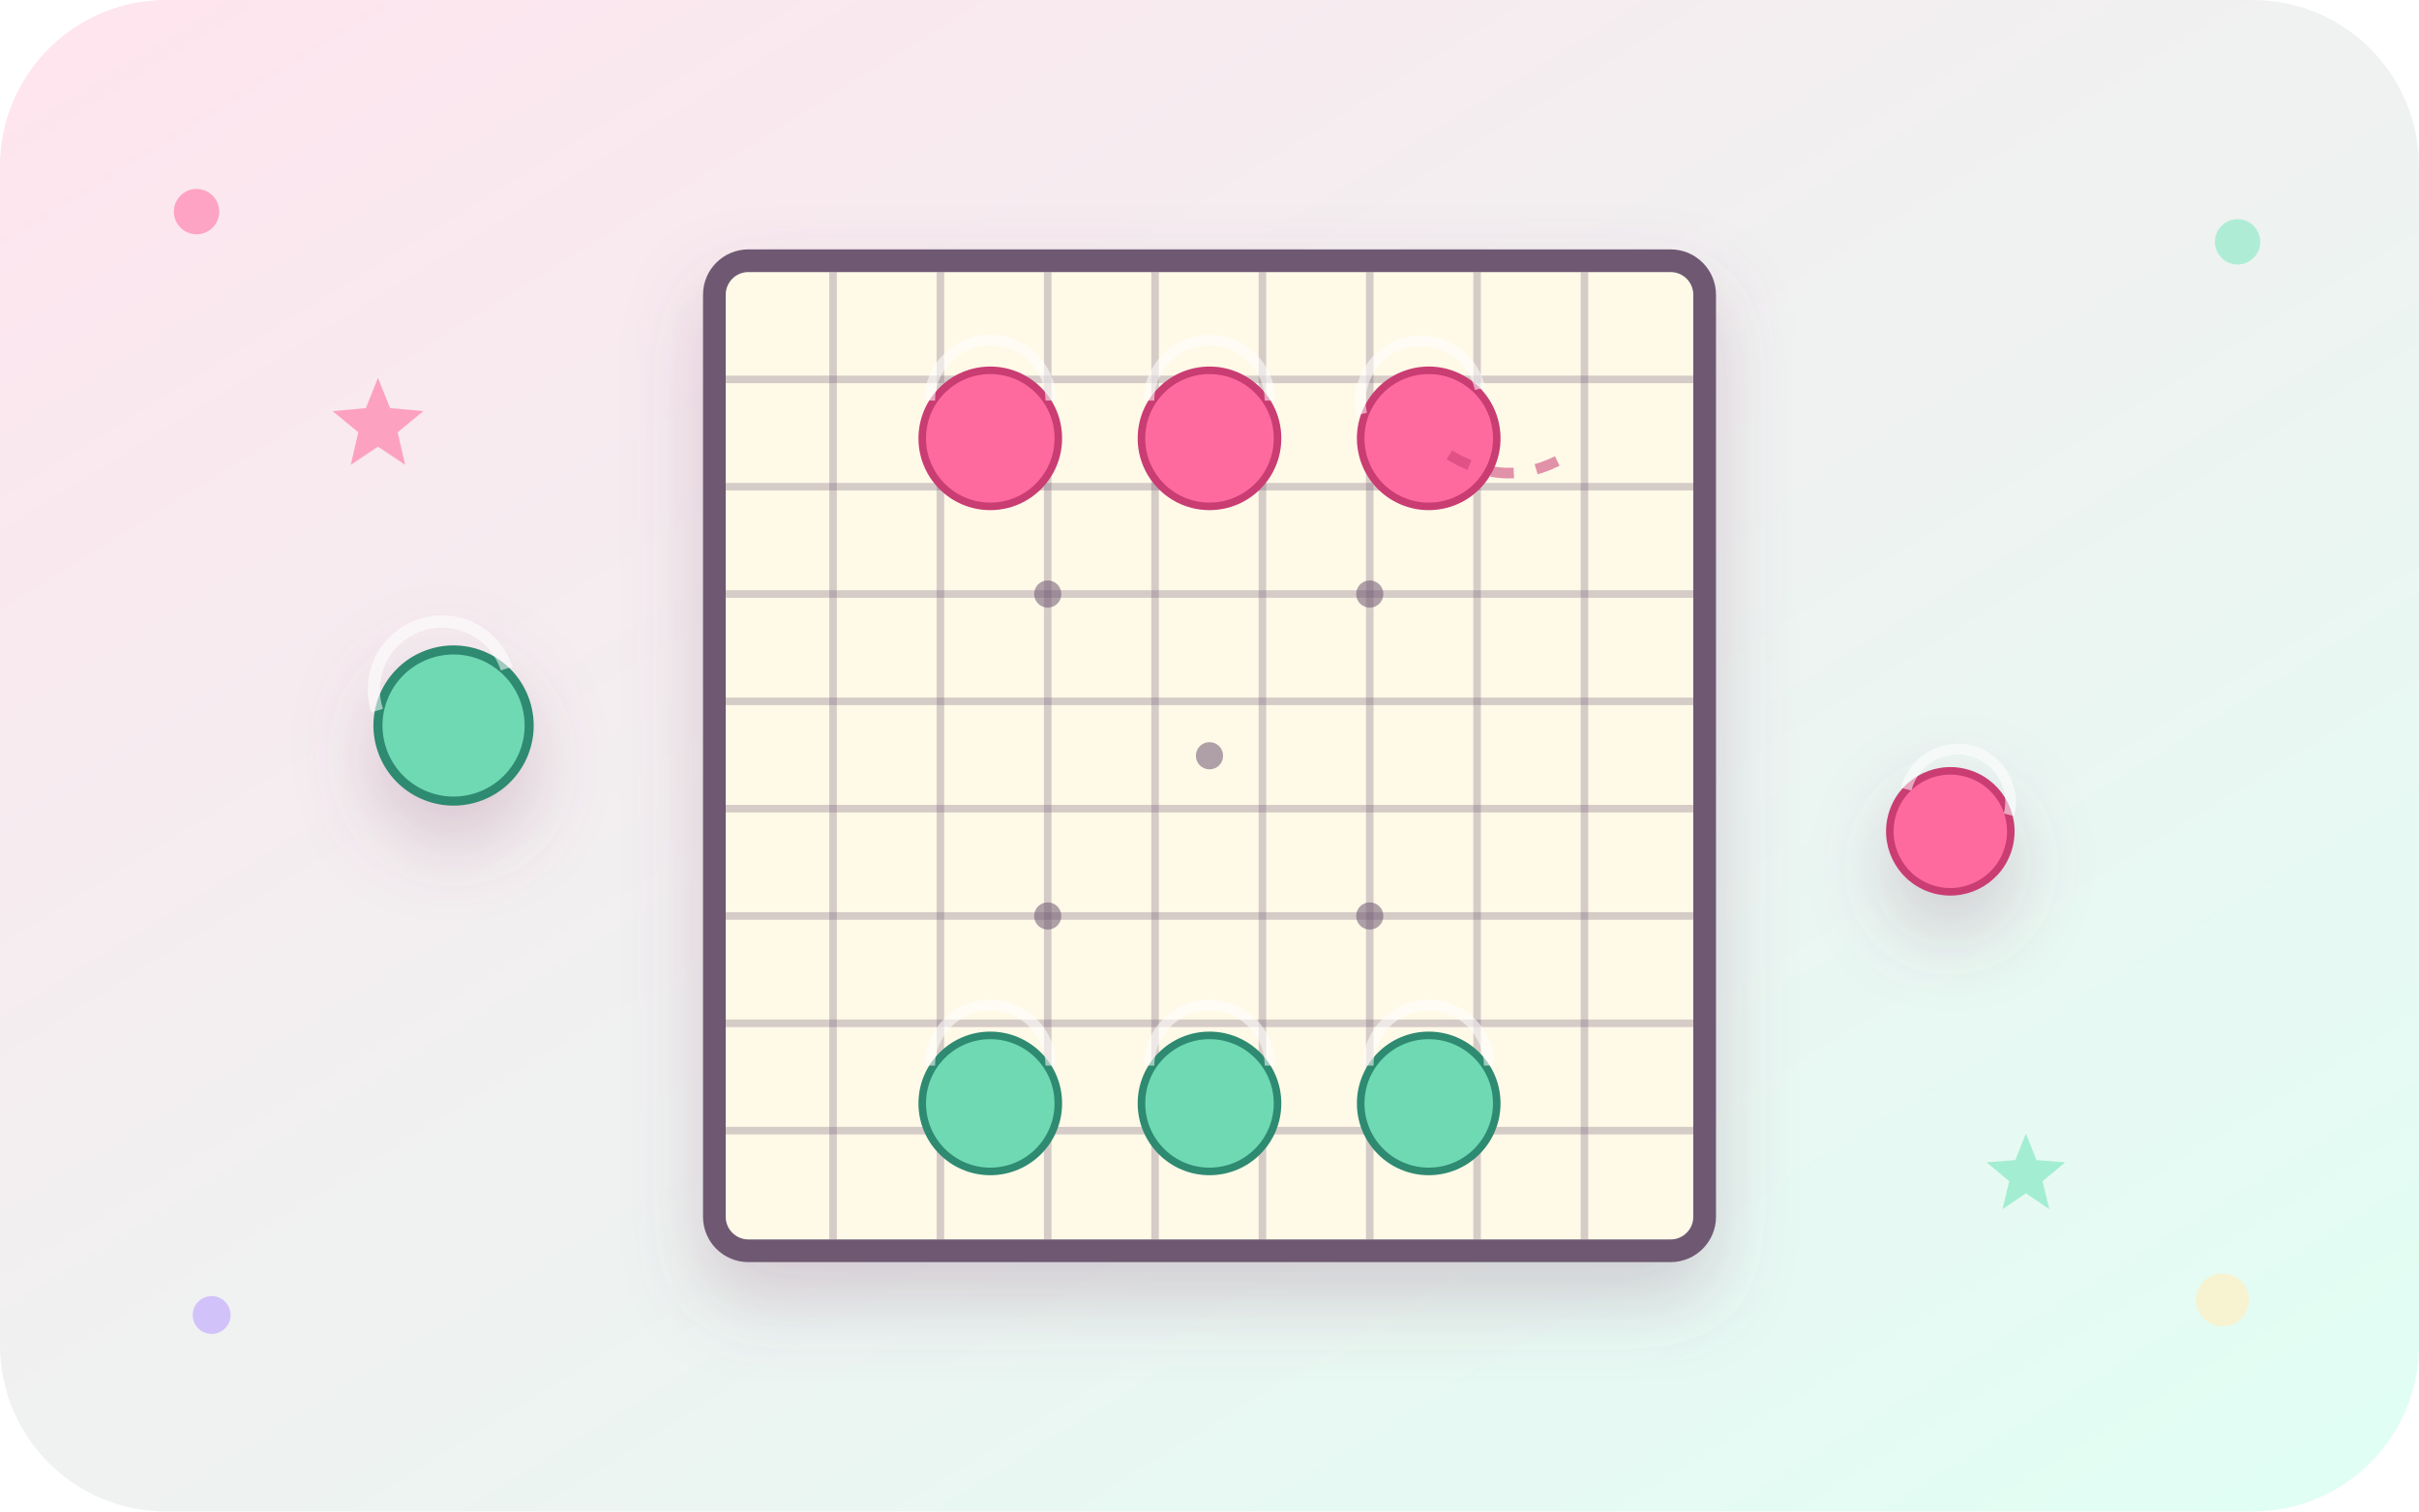
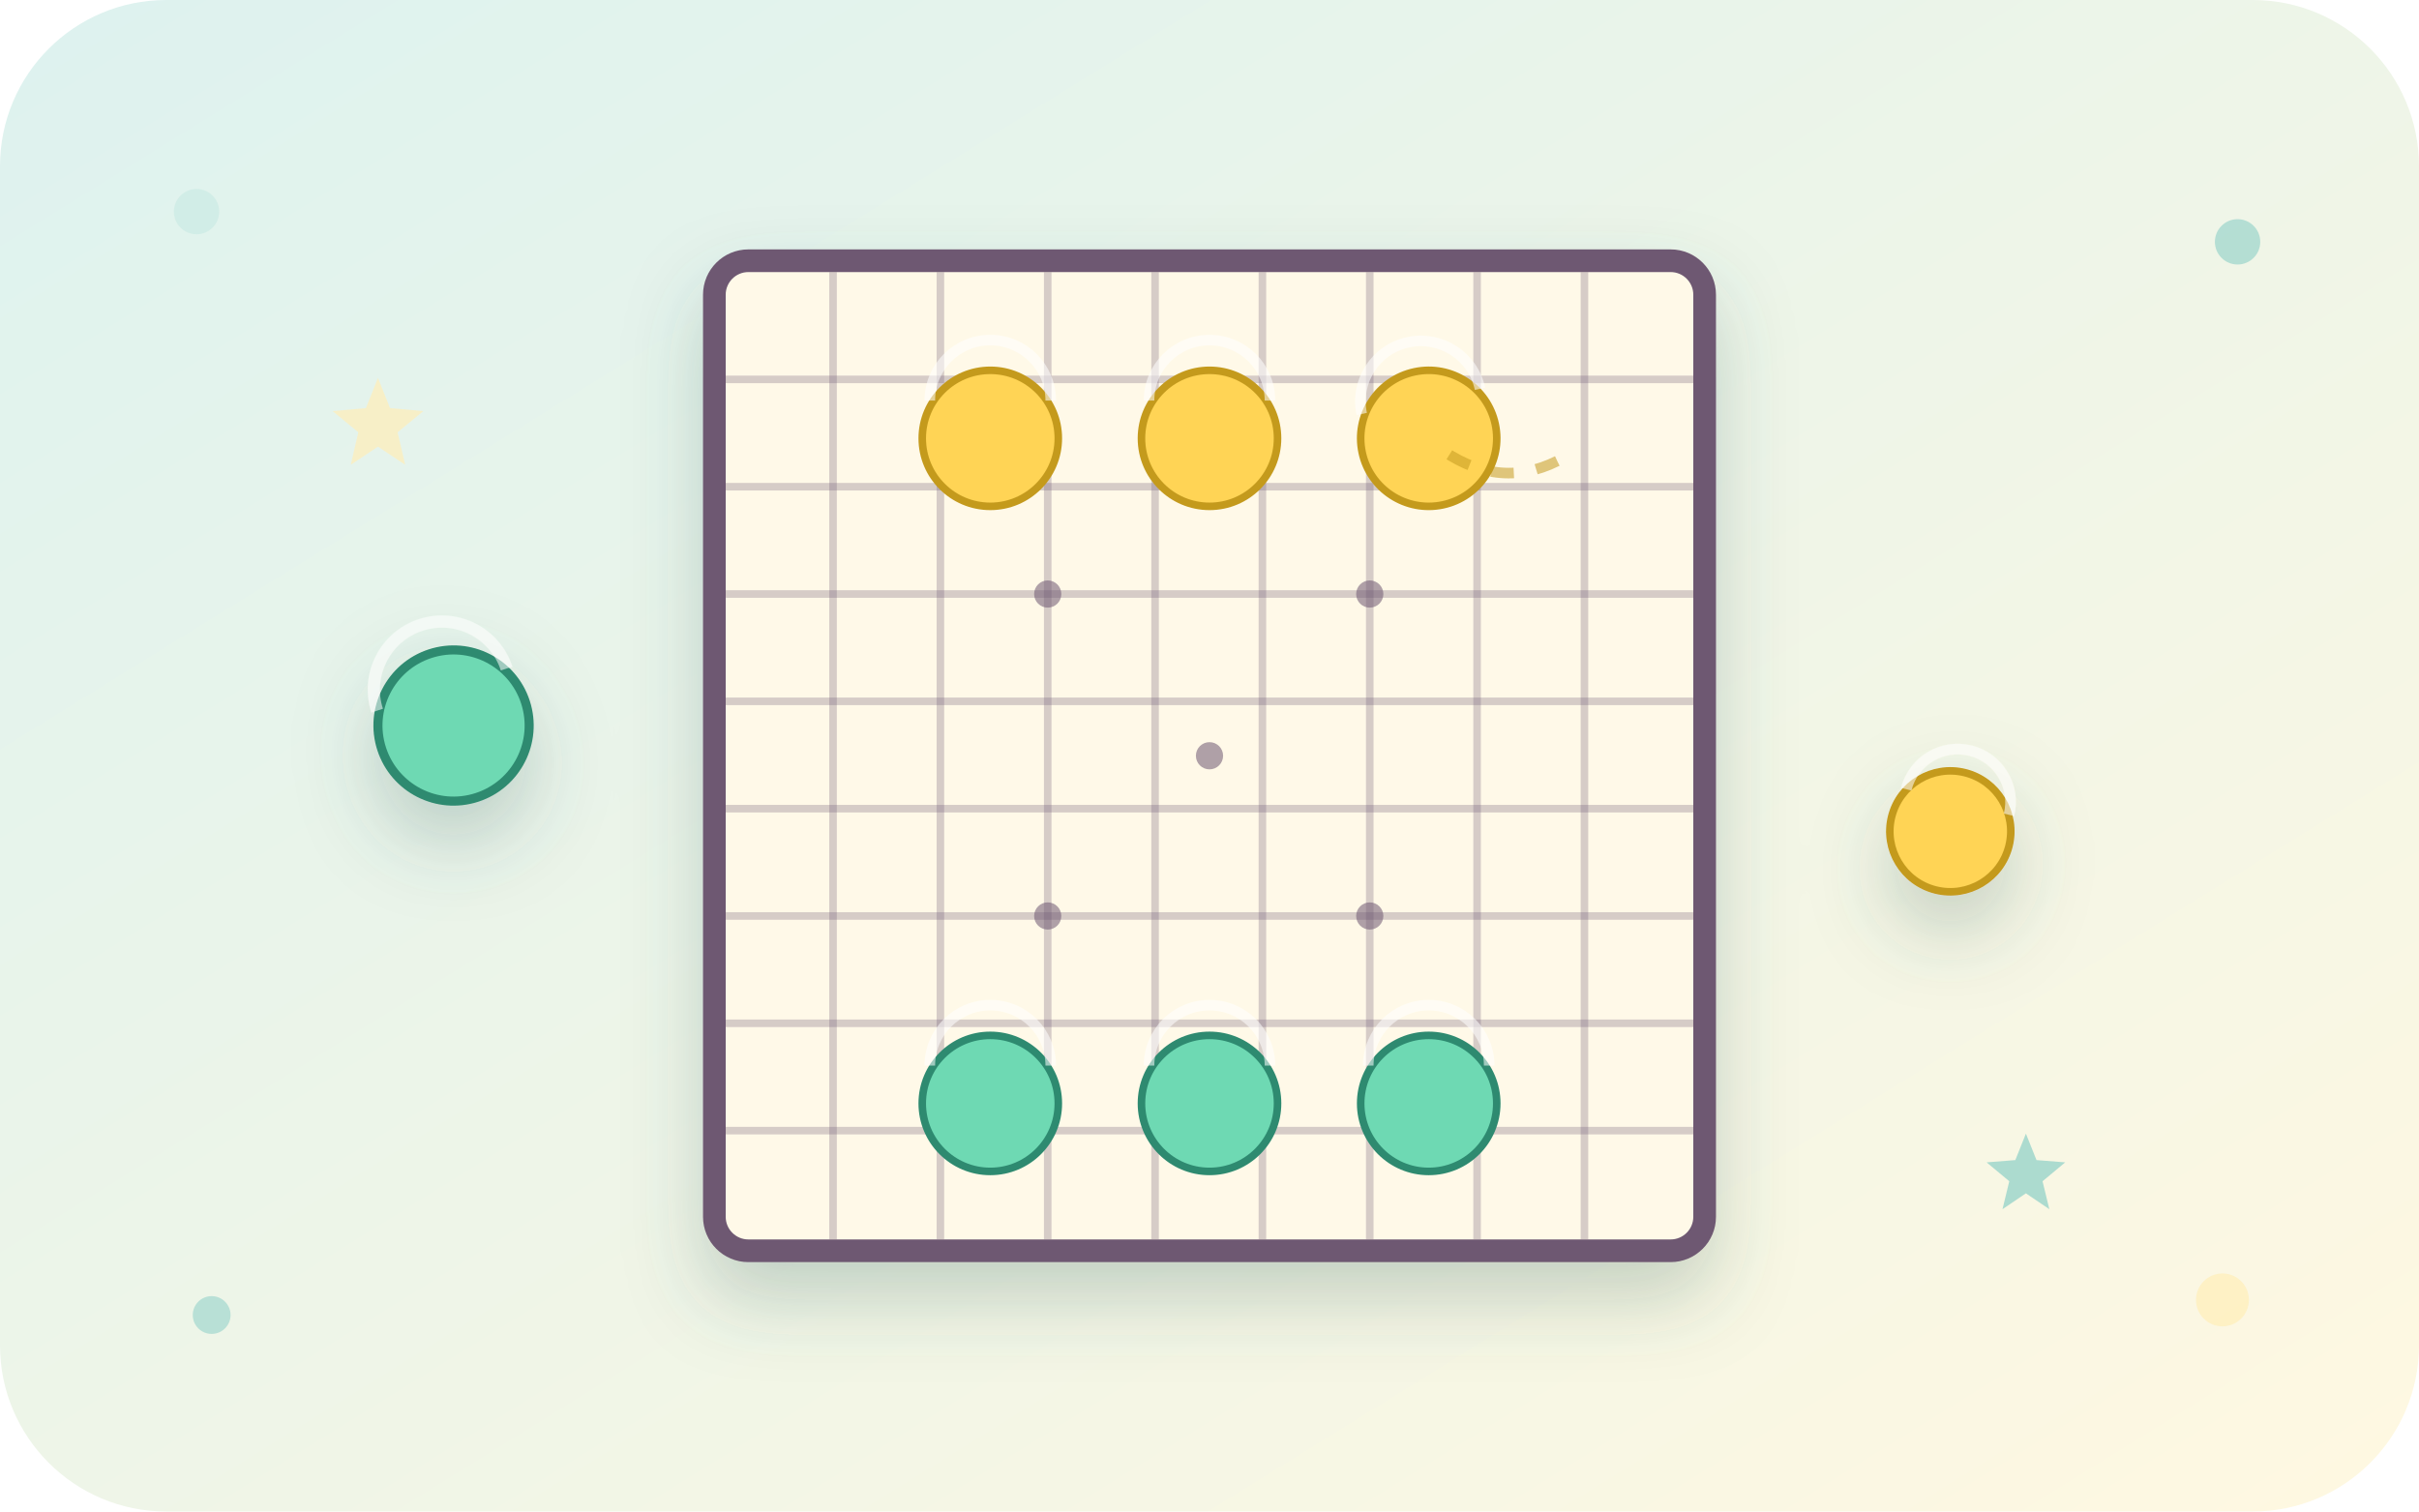
<svg xmlns="http://www.w3.org/2000/svg" viewBox="0 0 320 200">
  <defs>
    <linearGradient id="algagiBg" x1="0" y1="0" x2="1" y2="1">
-       <stop offset="0%" stop-color="#ffe4ee" />
-       <stop offset="100%" stop-color="#e0fff4" />
+       <stop offset="0%" stop-color="#ddf2ef" />
+       <stop offset="100%" stop-color="#fff8e1" />
    </linearGradient>
    <filter id="lift" x="-35%" y="-35%" width="170%" height="170%">
-       <feDropShadow dx="0" dy="5" stdDeviation="5" flood-color="#8a5a78" flood-opacity="0.26" />
+       <feDropShadow dx="0" dy="5" stdDeviation="5" flood-color="#3a6b63" flood-opacity="0.26" />
    </filter>
  </defs>
  <rect x="0" y="0" width="320" height="200" rx="22" fill="url(#algagiBg)" />
-   <circle cx="26" cy="28" r="3" fill="#ff6b9e" opacity="0.55" />
-   <circle cx="296" cy="32" r="3" fill="#86e8c4" opacity="0.6" />
-   <circle cx="28" cy="174" r="2.5" fill="#b89aff" opacity="0.55" />
-   <circle cx="294" cy="172" r="3.5" fill="#ffeec2" opacity="0.7" />
-   <path d="M 50 50 l 1.6 4 4.4 0.4 -3.4 2.8 1 4.3 -3.6 -2.4 -3.6 2.4 1 -4.3 -3.4 -2.8 4.4 -0.4 z" fill="#ff82ac" opacity="0.7" />
-   <path d="M 268 150 l 1.4 3.5 3.8 0.3 -3 2.5 0.9 3.7 -3.1 -2.1 -3.1 2.1 0.9 -3.7 -3 -2.5 3.8 -0.3 z" fill="#86e8c4" opacity="0.7" />
+   <circle cx="26" cy="28" r="3" fill="#c5e8e1" opacity="0.55" />
+   <circle cx="296" cy="32" r="3" fill="#8ccfc6" opacity="0.6" />
+   <circle cx="28" cy="174" r="2.5" fill="#8ccfc6" opacity="0.55" />
+   <circle cx="294" cy="172" r="3.5" fill="#ffeeb8" opacity="0.7" />
+   <path d="M 50 50 l 1.6 4 4.4 0.4 -3.4 2.8 1 4.3 -3.6 -2.4 -3.6 2.4 1 -4.3 -3.4 -2.8 4.4 -0.4 z" fill="#ffeeb8" opacity="0.7" />
+   <path d="M 268 150 l 1.4 3.5 3.8 0.3 -3 2.5 0.9 3.7 -3.1 -2.1 -3.1 2.1 0.9 -3.7 -3 -2.5 3.8 -0.3 z" fill="#8ccfc6" opacity="0.7" />
  <g filter="url(#lift)">
    <g transform="translate(96, 36)">
      <rect x="-3" y="-3" width="134" height="134" rx="6" fill="#6e5872" />
      <rect x="0" y="0" width="128" height="128" rx="3" fill="#fff9e8" />
      <g stroke="rgba(110, 88, 114, 0.28)" stroke-width="1" fill="none">
        <line x1="14.2" y1="0" x2="14.2" y2="128" />
        <line x1="28.4" y1="0" x2="28.4" y2="128" />
        <line x1="42.6" y1="0" x2="42.6" y2="128" />
        <line x1="56.8" y1="0" x2="56.8" y2="128" />
        <line x1="71" y1="0" x2="71" y2="128" />
        <line x1="85.2" y1="0" x2="85.2" y2="128" />
        <line x1="99.4" y1="0" x2="99.4" y2="128" />
        <line x1="113.6" y1="0" x2="113.6" y2="128" />
        <line x1="0" y1="14.2" x2="128" y2="14.2" />
        <line x1="0" y1="28.4" x2="128" y2="28.4" />
        <line x1="0" y1="42.6" x2="128" y2="42.6" />
        <line x1="0" y1="56.8" x2="128" y2="56.8" />
        <line x1="0" y1="71" x2="128" y2="71" />
        <line x1="0" y1="85.2" x2="128" y2="85.2" />
        <line x1="0" y1="99.4" x2="128" y2="99.4" />
        <line x1="0" y1="113.6" x2="128" y2="113.6" />
      </g>
      <circle cx="42.6" cy="42.6" r="1.8" fill="rgba(110, 88, 114, 0.55)" />
      <circle cx="85.2" cy="42.6" r="1.8" fill="rgba(110, 88, 114, 0.55)" />
      <circle cx="42.6" cy="85.2" r="1.8" fill="rgba(110, 88, 114, 0.55)" />
      <circle cx="85.2" cy="85.2" r="1.8" fill="rgba(110, 88, 114, 0.55)" />
      <circle cx="64" cy="64" r="1.8" fill="rgba(110, 88, 114, 0.55)" />
      <g>
        <circle cx="35" cy="110" r="9" fill="#6ed9b3" stroke="#2e8a70" stroke-width="1" />
        <path d="M 27 105 a 8 8 0 0 1 16 0" stroke="rgba(255,255,255,0.55)" stroke-width="1.4" fill="none" />
      </g>
      <g>
        <circle cx="64" cy="110" r="9" fill="#6ed9b3" stroke="#2e8a70" stroke-width="1" />
        <path d="M 56 105 a 8 8 0 0 1 16 0" stroke="rgba(255,255,255,0.55)" stroke-width="1.4" fill="none" />
      </g>
      <g>
        <circle cx="93" cy="110" r="9" fill="#6ed9b3" stroke="#2e8a70" stroke-width="1" />
        <path d="M 85 105 a 8 8 0 0 1 16 0" stroke="rgba(255,255,255,0.55)" stroke-width="1.4" fill="none" />
      </g>
      <g>
-         <circle cx="35" cy="22" r="9" fill="#ff6b9e" stroke="#c93d73" stroke-width="1" />
+         <circle cx="35" cy="22" r="9" fill="#ffd454" stroke="#c49a1f" stroke-width="1" />
        <path d="M 27 17 a 8 8 0 0 1 16 0" stroke="rgba(255,255,255,0.55)" stroke-width="1.4" fill="none" />
      </g>
      <g>
-         <circle cx="64" cy="22" r="9" fill="#ff6b9e" stroke="#c93d73" stroke-width="1" />
+         <circle cx="64" cy="22" r="9" fill="#ffd454" stroke="#c49a1f" stroke-width="1" />
        <path d="M 56 17 a 8 8 0 0 1 16 0" stroke="rgba(255,255,255,0.55)" stroke-width="1.4" fill="none" />
      </g>
      <g transform="translate(93, 22) rotate(-12)">
-         <circle cx="0" cy="0" r="9" fill="#ff6b9e" stroke="#c93d73" stroke-width="1" />
+         <circle cx="0" cy="0" r="9" fill="#ffd454" stroke="#c49a1f" stroke-width="1" />
        <path d="M -8 -5 a 8 8 0 0 1 16 0" stroke="rgba(255,255,255,0.55)" stroke-width="1.4" fill="none" />
      </g>
-       <path d="M 110 25 q -8 4 -16 -2" stroke="#c93d73" stroke-width="1.4" fill="none" stroke-dasharray="3 3" opacity="0.55" />
+       <path d="M 110 25 q -8 4 -16 -2" stroke="#c49a1f" stroke-width="1.4" fill="none" stroke-dasharray="3 3" opacity="0.55" />
    </g>
    <g transform="translate(60, 96) rotate(-18)">
      <circle cx="0" cy="0" r="10" fill="#6ed9b3" stroke="#2e8a70" stroke-width="1.2" />
      <path d="M -9 -5 a 9 9 0 0 1 18 0" stroke="rgba(255,255,255,0.55)" stroke-width="1.6" fill="none" />
    </g>
    <g transform="translate(258, 110) rotate(14)">
-       <circle cx="0" cy="0" r="8" fill="#ff6b9e" stroke="#c93d73" stroke-width="1" />
+       <circle cx="0" cy="0" r="8" fill="#ffd454" stroke="#c49a1f" stroke-width="1" />
      <path d="M -7 -4 a 7 7 0 0 1 14 0" stroke="rgba(255,255,255,0.55)" stroke-width="1.4" fill="none" />
    </g>
  </g>
</svg>
